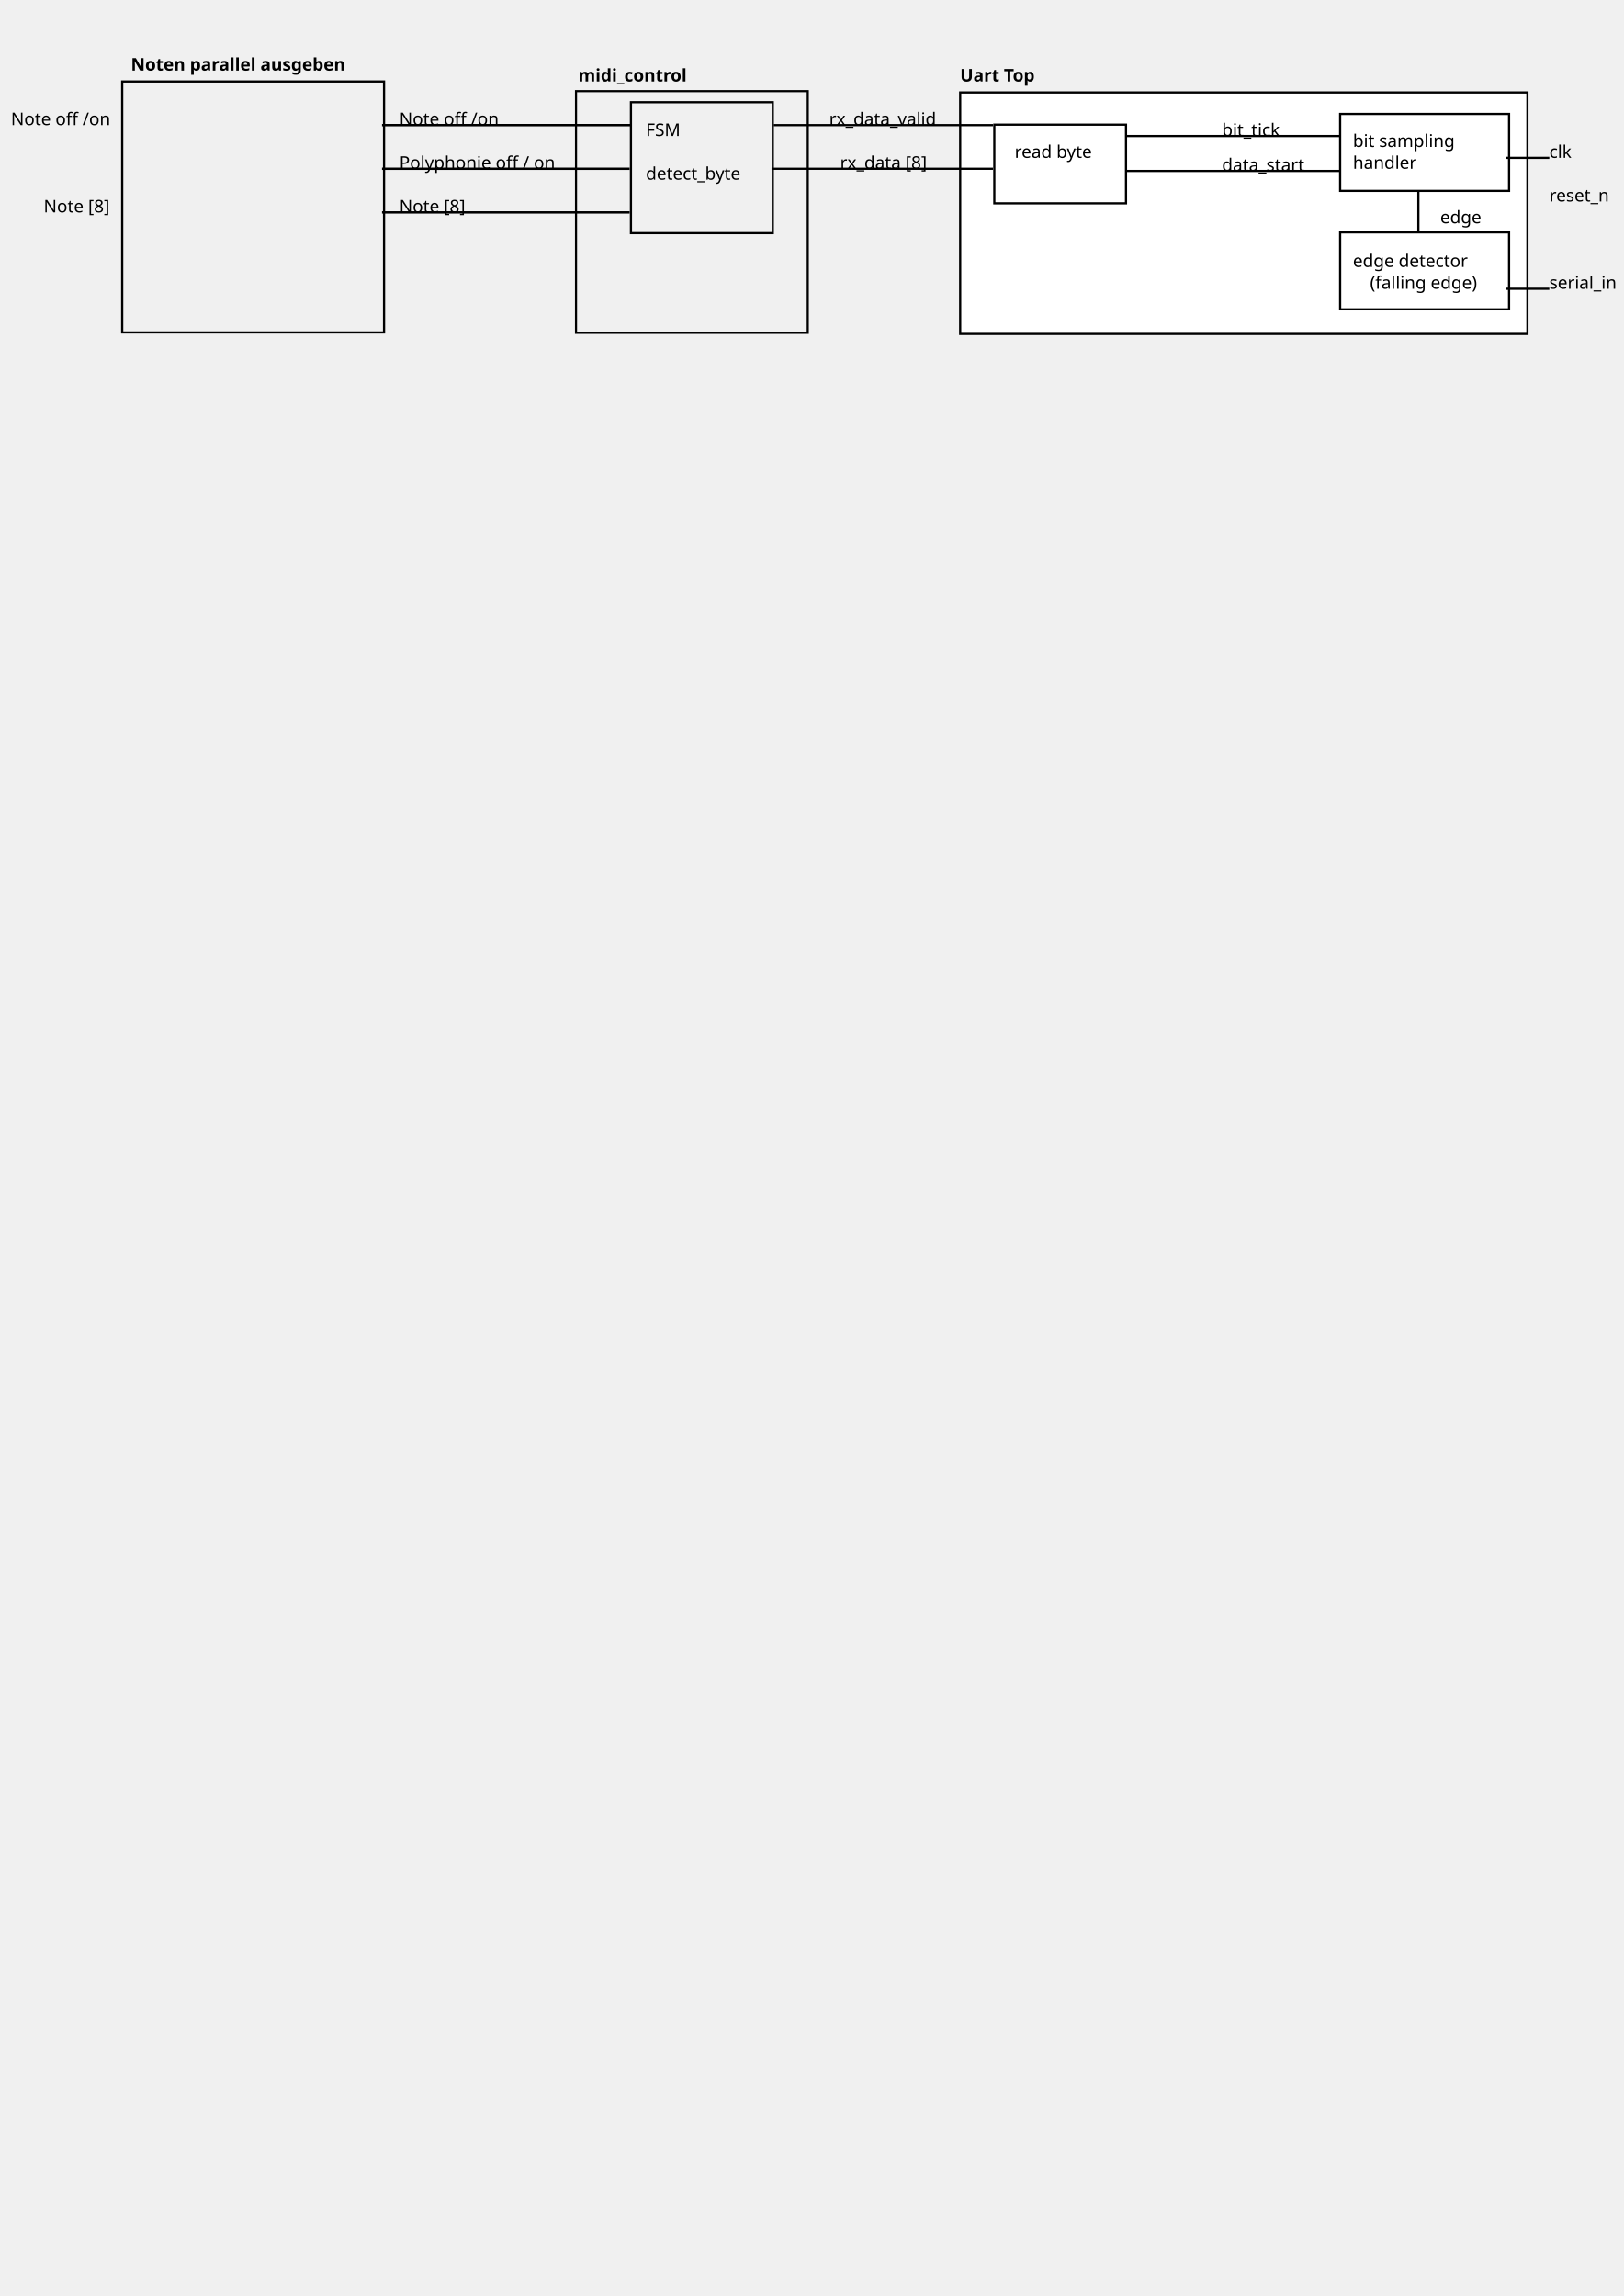
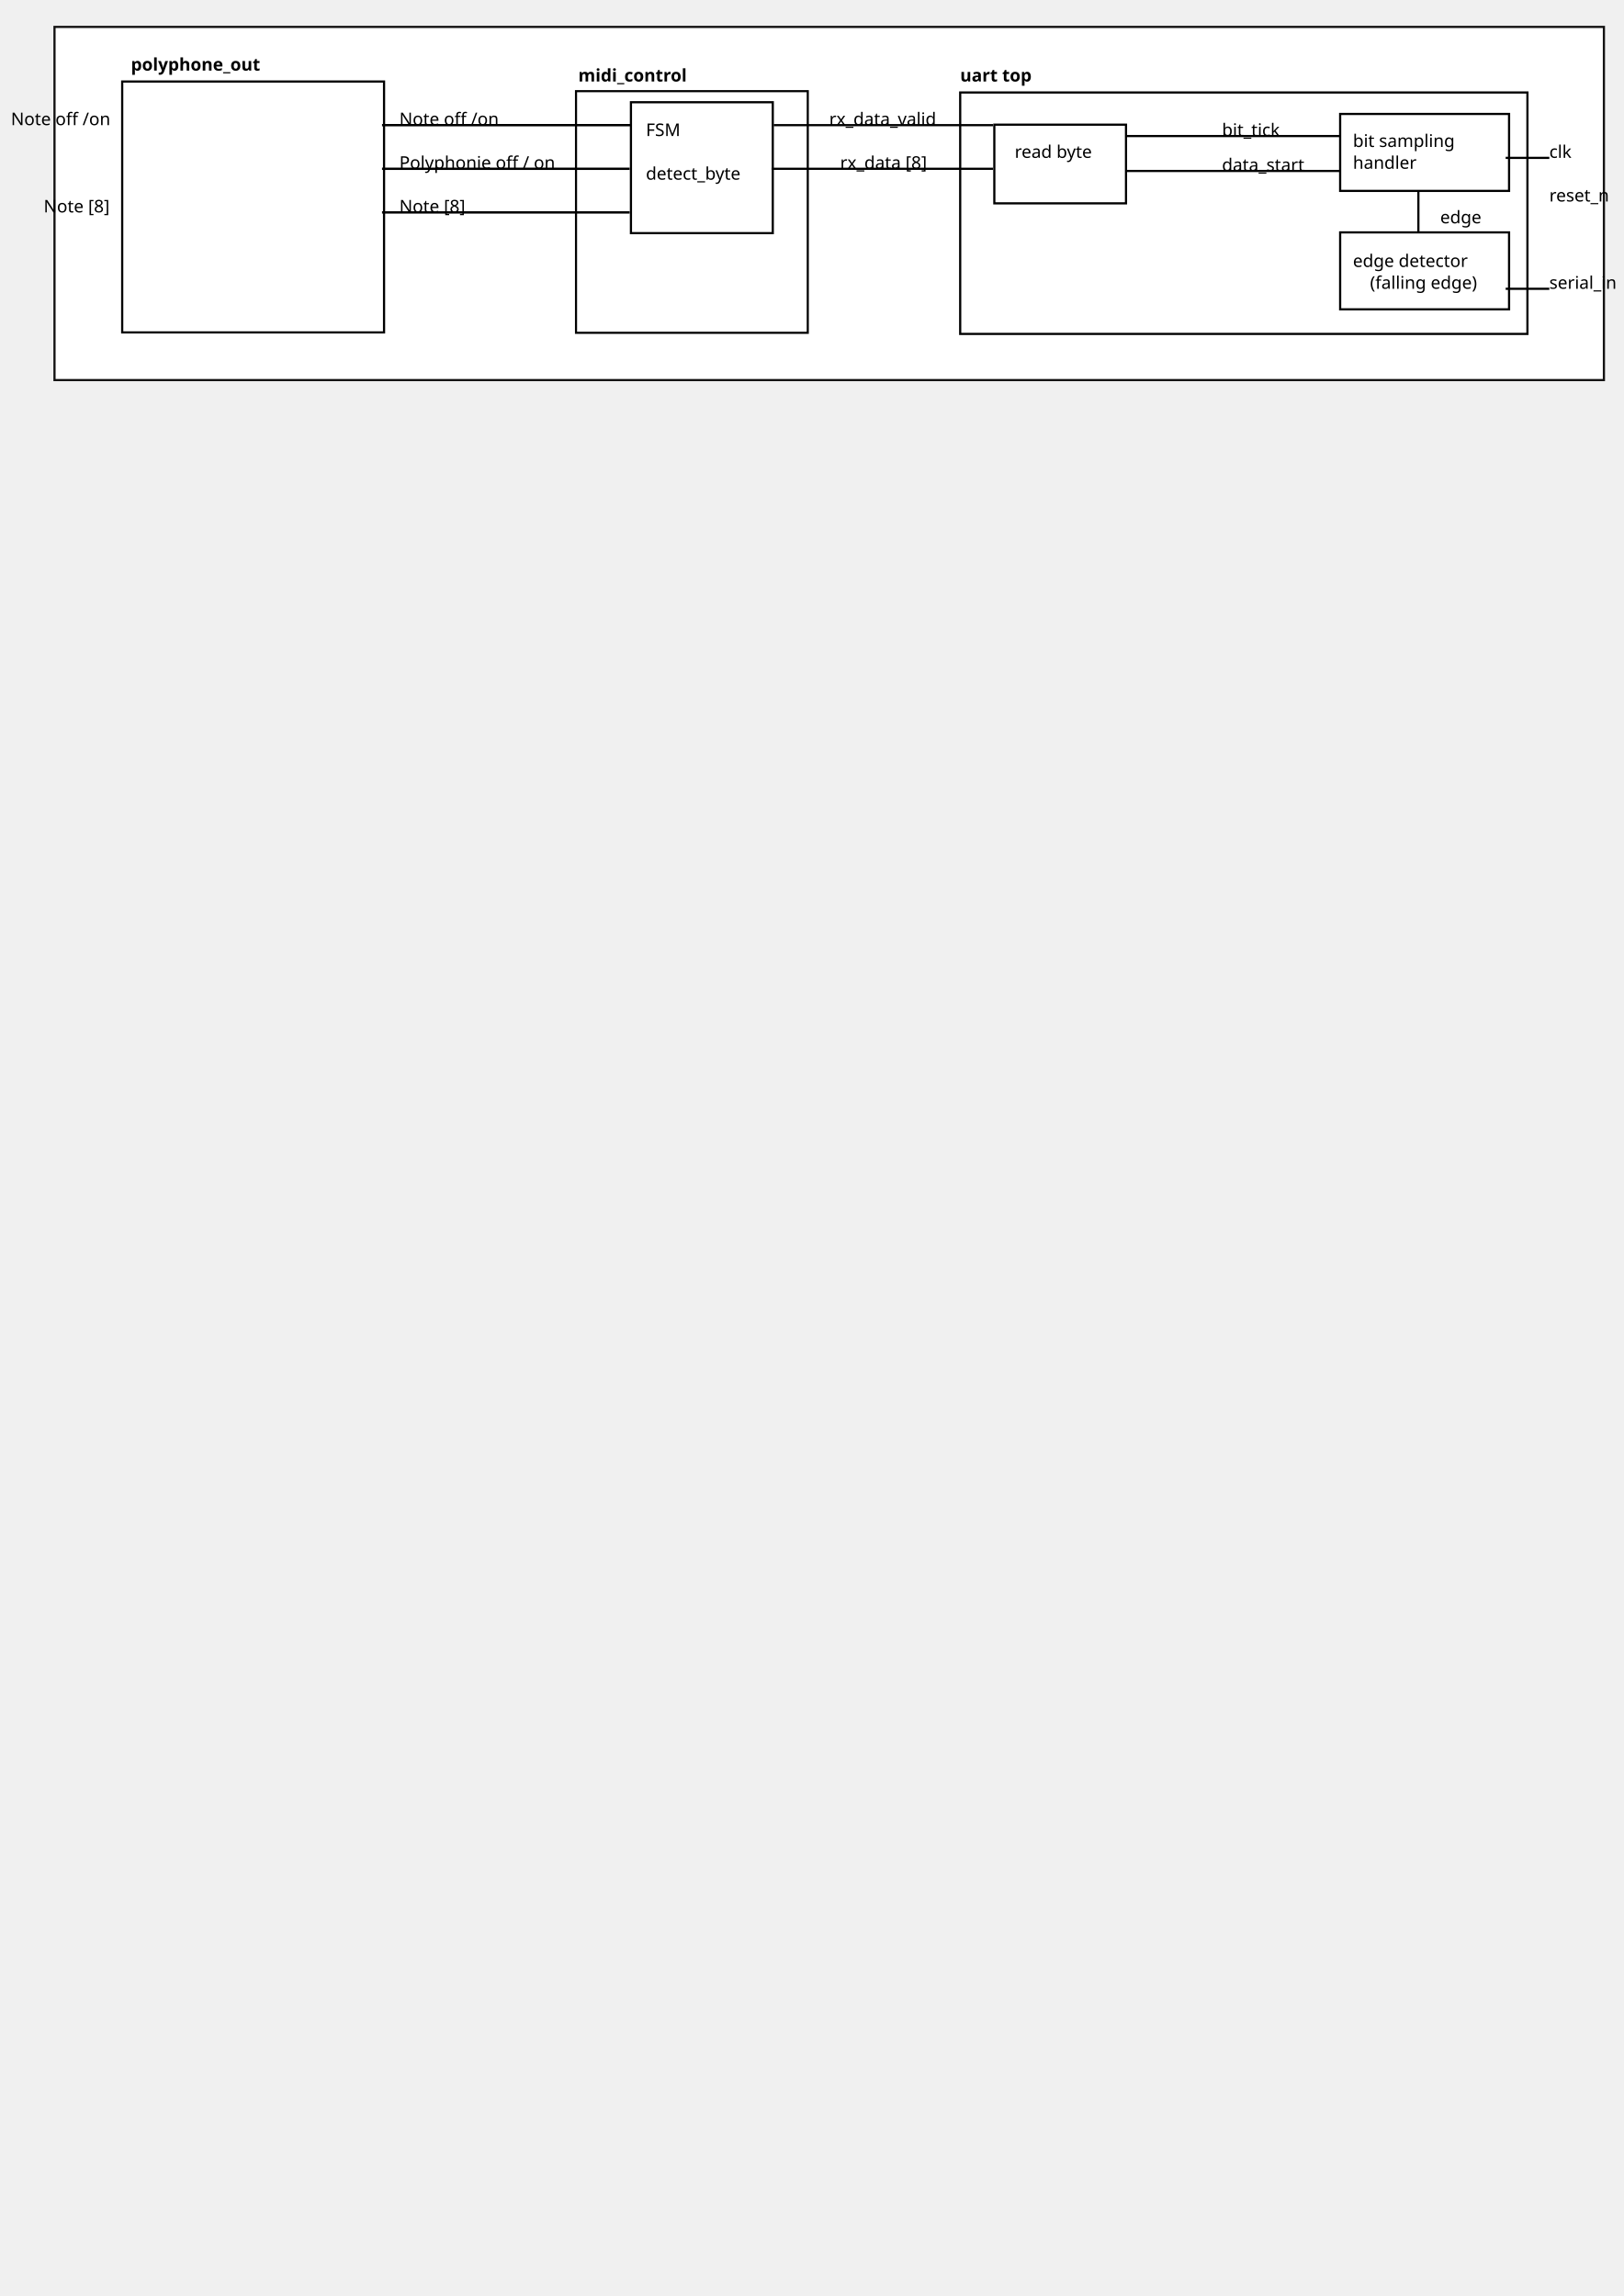
<svg xmlns="http://www.w3.org/2000/svg" width="744.094" height="1052.362" id="svg2" version="1.1">
  <defs id="defs4" />
  <g id="layer1">
+     <rect style="fill:#ffffff;fill-opacity:1;stroke:#131212;stroke-width:1;stroke-linecap:butt;stroke-miterlimit:4;stroke-opacity:1;stroke-dasharray:none;stroke-dashoffset:0" id="rect3145" width="710.052" height="161.869" x="24.974" y="12.336" />
    <text xml:space="preserve" style="font-size:8px;font-style:normal;font-weight:bold;line-height:125%;letter-spacing:0px;word-spacing:0px;fill:#000000;fill-opacity:1;stroke:none;font-family:Sans;-inkscape-font-specification:Sans Bold" x="440" y="37.362" id="text2989">
-       <tspan id="tspan2991" x="440" y="37.362">Uart Top</tspan>
+       <tspan id="tspan2991" x="440" y="37.362">uart top</tspan>
    </text>
    <text xml:space="preserve" style="font-size:8px;font-style:normal;font-weight:normal;line-height:125%;letter-spacing:0px;word-spacing:0px;fill:#000000;fill-opacity:1;stroke:none;font-family:Sans" x="710" y="132.362" id="text2993">
      <tspan id="tspan2995" x="710" y="132.362">serial_in</tspan>
    </text>
    <text xml:space="preserve" style="font-size:8px;font-style:normal;font-weight:normal;line-height:125%;letter-spacing:0px;word-spacing:0px;fill:#000000;fill-opacity:1;stroke:none;font-family:Sans" x="710" y="72.362" id="text2997">
      <tspan id="tspan2999" x="710" y="72.362">clk</tspan>
    </text>
    <text xml:space="preserve" style="font-size:8px;font-style:normal;font-weight:normal;line-height:125%;letter-spacing:0px;word-spacing:0px;fill:#000000;fill-opacity:1;stroke:none;font-family:Sans" x="710" y="92.362" id="text3001">
      <tspan id="tspan3003" x="710" y="92.362">reset_n</tspan>
    </text>
    <text xml:space="preserve" style="font-size:8px;font-style:normal;font-weight:normal;line-height:125%;letter-spacing:0px;word-spacing:0px;fill:#000000;fill-opacity:1;stroke:none;font-family:Sans" x="385" y="77.362" id="text3005">
      <tspan id="tspan3007" x="385" y="77.362">rx_data [8]</tspan>
    </text>
    <text xml:space="preserve" style="font-size:8px;font-style:normal;font-weight:normal;line-height:125%;letter-spacing:0px;word-spacing:0px;fill:#000000;fill-opacity:1;stroke:none;font-family:Sans" x="380" y="57.362" id="text3009">
      <tspan id="tspan3011" x="380" y="57.362">rx_data_valid</tspan>
    </text>
    <rect style="fill:#ffffff;fill-opacity:1;stroke:#000000;stroke-width:1;stroke-miterlimit:4;stroke-opacity:1;stroke-dasharray:none;stroke-dashoffset:0" id="rect3013" width="259.948" height="110.662" x="440.026" y="42.388" />
    <rect style="fill:#ffffff;fill-opacity:1;stroke:#000000;stroke-width:1;stroke-miterlimit:4;stroke-opacity:1;stroke-dasharray:none;stroke-dashoffset:0" id="rect3049" width="60.347" height="36.061" x="455.668" y="57.142" />
    <text xml:space="preserve" style="font-size:8px;font-style:normal;font-weight:normal;line-height:125%;letter-spacing:0px;word-spacing:0px;fill:#000000;fill-opacity:1;stroke:none;font-family:Sans" x="465" y="72.362" id="text3051">
      <tspan x="465" y="72.362" id="tspan4087">read byte</tspan>
    </text>
    <flowRoot xml:space="preserve" id="flowRoot3055" style="fill:black;stroke:none;stroke-opacity:1;stroke-width:1px;stroke-linejoin:miter;stroke-linecap:butt;fill-opacity:1;font-family:Sans;font-style:normal;font-weight:normal;font-size:8px;line-height:125%;letter-spacing:0px;word-spacing:0px">
      <flowRegion id="flowRegion3057">
        <rect id="rect3059" width="64.286" height="82.857" x="216.429" y="61.291" />
      </flowRegion>
      <flowPara id="flowPara3061" />
    </flowRoot>
    <text xml:space="preserve" style="font-size:8px;font-style:normal;font-weight:normal;line-height:125%;letter-spacing:0px;word-spacing:0px;fill:#000000;fill-opacity:1;stroke:none;font-family:Sans" x="620" y="122.362" id="text3074">
      <tspan id="tspan3076" x="620" y="122.362">Flankendetektor</tspan>
    </text>
    <path style="fill:none;stroke:#000000;stroke-width:1;stroke-linecap:butt;stroke-linejoin:miter;stroke-miterlimit:4;stroke-opacity:1;stroke-dasharray:none" d="m 650,109.317 0,-22.338" id="path4058" />
    <rect style="fill:#ffffff;fill-opacity:1;stroke:#000000;stroke-width:1;stroke-miterlimit:4;stroke-opacity:1;stroke-dasharray:none;stroke-dashoffset:0" id="rect3049-3" width="77.411" height="35.268" x="614.152" y="106.514" />
    <path style="fill:none;stroke:#000000;stroke-width:1px;stroke-linecap:butt;stroke-linejoin:miter;stroke-opacity:1" d="m 616,62.362 -100,0" id="path4093" />
    <path style="fill:none;stroke:#000000;stroke-width:1px;stroke-linecap:butt;stroke-linejoin:miter;stroke-opacity:1" d="m 615.857,78.362 -100,0" id="path4093-7" />
    <rect style="fill:#ffffff;fill-opacity:1;stroke:#000000;stroke-width:1;stroke-miterlimit:4;stroke-opacity:1;stroke-dasharray:none;stroke-dashoffset:0" id="rect3049-3-5" width="77.411" height="35.268" x="614.152" y="52.228" />
    <text xml:space="preserve" style="font-size:8px;font-style:normal;font-weight:normal;line-height:125%;letter-spacing:0px;word-spacing:0px;fill:#000000;fill-opacity:1;stroke:none;font-family:Sans" x="620" y="67.362" id="text3065">
      <tspan id="tspan3067" x="620" y="67.362">bit sampling</tspan>
      <tspan x="620" y="77.362" id="tspan3104">handler</tspan>
    </text>
    <path style="fill:none;stroke:#000000;stroke-width:1px;stroke-linecap:butt;stroke-linejoin:miter;stroke-opacity:1" d="m 690,132.362 20,0" id="path4044" />
    <path style="fill:none;stroke:#000000;stroke-width:1px;stroke-linecap:butt;stroke-linejoin:miter;stroke-opacity:1" d="m 690,72.362 20,0" id="path4046" />
    <text xml:space="preserve" style="font-size:8px;font-style:normal;font-weight:normal;line-height:125%;letter-spacing:0px;word-spacing:0px;fill:#000000;fill-opacity:1;stroke:none;font-family:Sans" x="560" y="62.362" id="text4050">
      <tspan id="tspan4052" x="560" y="62.362">bit_tick</tspan>
    </text>
    <text xml:space="preserve" style="font-size:8px;font-style:normal;font-weight:normal;line-height:125%;letter-spacing:0px;word-spacing:0px;fill:#000000;fill-opacity:1;stroke:none;font-family:Sans" x="560" y="78.362" id="text4054">
      <tspan id="tspan4056" x="560" y="78.362">data_start</tspan>
    </text>
    <text xml:space="preserve" style="font-size:8px;font-style:normal;font-weight:normal;line-height:125%;letter-spacing:0px;word-spacing:0px;fill:#000000;fill-opacity:1;stroke:none;font-family:Sans" x="660" y="102.362" id="text4064">
      <tspan id="tspan4066" x="660" y="102.362">edge</tspan>
    </text>
    <text xml:space="preserve" style="font-size:8px;font-style:normal;font-weight:normal;line-height:125%;letter-spacing:0px;word-spacing:0px;fill:#000000;fill-opacity:1;stroke:none;font-family:Sans" x="620" y="122.362" id="text3074-0-3">
      <tspan id="tspan3076-6-1" x="620" y="122.362">edge detector</tspan>
    </text>
    <text xml:space="preserve" style="font-size:8px;font-style:normal;font-weight:normal;line-height:125%;letter-spacing:0px;word-spacing:0px;fill:#000000;fill-opacity:1;stroke:none;font-family:Sans" x="627.857" y="132.362" id="text4113">
      <tspan id="tspan4115" x="627.857" y="132.362">(falling edge)</tspan>
    </text>
    <flowRoot xml:space="preserve" id="flowRoot4121" style="fill:black;stroke:none;stroke-opacity:1;stroke-width:1px;stroke-linejoin:miter;stroke-linecap:butt;fill-opacity:1;font-family:Sans;font-style:normal;font-weight:normal;font-size:8px;line-height:125%;letter-spacing:0px;word-spacing:0px">
      <flowRegion id="flowRegion4123">
        <rect id="rect4125" width="250" height="165.714" x="-24.286" y="253.076" />
      </flowRegion>
      <flowPara id="flowPara4127" />
    </flowRoot>
    <rect style="fill:none;stroke:#000000;stroke-width:0.962;stroke-miterlimit:4;stroke-opacity:1;stroke-dasharray:none;stroke-dashoffset:0" id="rect3278" width="106.208" height="110.759" x="263.97" y="41.781" />
    <text xml:space="preserve" style="font-size:8px;font-style:normal;font-weight:bold;line-height:125%;letter-spacing:0px;word-spacing:0px;fill:#000000;fill-opacity:1;stroke:none;font-family:Sans;-inkscape-font-specification:Sans Bold" x="265" y="37.362" id="text3280">
      <tspan id="tspan3282" x="265" y="37.362">midi_control</tspan>
    </text>
    <rect style="fill:none;stroke:#000000;stroke-width:1;stroke-miterlimit:4;stroke-opacity:1;stroke-dasharray:none;stroke-dashoffset:0" id="rect4061" width="65" height="60" x="289.142" y="46.857" />
    <text xml:space="preserve" style="font-size:8px;font-style:normal;font-weight:normal;line-height:125%;letter-spacing:0px;word-spacing:0px;fill:#000000;fill-opacity:1;stroke:none;font-family:Sans" x="296" y="62.362" id="text4063">
      <tspan id="tspan4065" x="296" y="62.362">FSM</tspan>
    </text>
    <text xml:space="preserve" style="font-size:8px;font-style:normal;font-weight:normal;line-height:125%;letter-spacing:0px;word-spacing:0px;fill:#000000;fill-opacity:1;stroke:none;font-family:Sans" x="183" y="57.362" id="text4071">
      <tspan id="tspan4073" x="183" y="57.362">Note off /on</tspan>
    </text>
    <text xml:space="preserve" style="font-size:8px;font-style:normal;font-weight:normal;line-height:125%;letter-spacing:0px;word-spacing:0px;fill:#000000;fill-opacity:1;stroke:none;font-family:Sans" x="183" y="77.362" id="text4075">
      <tspan id="tspan4077" x="183" y="77.362">Polyphonie off / on</tspan>
    </text>
    <text xml:space="preserve" style="font-size:8px;font-style:normal;font-weight:normal;line-height:125%;letter-spacing:0px;word-spacing:0px;fill:#000000;fill-opacity:1;stroke:none;font-family:Sans" x="183" y="97.362" id="text4079">
      <tspan id="tspan4081" x="183" y="97.362">Note [8]</tspan>
    </text>
    <text xml:space="preserve" style="font-size:8px;font-style:normal;font-weight:normal;line-height:125%;letter-spacing:0px;word-spacing:0px;fill:#000000;fill-opacity:1;stroke:none;font-family:Sans" x="760.14" y="131.103" id="text4083">
      <tspan id="tspan4085" x="760.14" y="131.103">[3 bytes ]</tspan>
    </text>
    <text xml:space="preserve" style="font-size:8px;font-style:normal;font-weight:normal;line-height:125%;letter-spacing:0px;word-spacing:0px;fill:#000000;fill-opacity:1;stroke:none;font-family:Sans" x="296" y="82.362" id="text4089">
      <tspan id="tspan4091" x="296" y="82.362">detect_byte</tspan>
    </text>
    <path style="fill:none;stroke:#000000;stroke-width:1.068px;stroke-linecap:butt;stroke-linejoin:miter;stroke-opacity:1" d="m 289.072,57.362 -114.002,0" id="path4095" />
    <path style="fill:none;stroke:#000000;stroke-width:1.065px;stroke-linecap:butt;stroke-linejoin:miter;stroke-opacity:1" d="m 288.57,77.362 -113.502,0" id="path4097" />
    <path style="fill:none;stroke:#000000;stroke-width:1.065px;stroke-linecap:butt;stroke-linejoin:miter;stroke-opacity:1" d="m 288.57,97.362 -113.502,0" id="path4099" />
    <rect style="fill:none;stroke:#000000;stroke-width:1;stroke-miterlimit:4;stroke-opacity:1;stroke-dasharray:none;stroke-dashoffset:0" id="rect4101" width="120" height="115" x="56" y="37.362" />
    <text xml:space="preserve" style="font-size:8px;font-style:normal;font-weight:bold;line-height:125%;letter-spacing:0px;word-spacing:0px;fill:#000000;fill-opacity:1;stroke:none;font-family:Sans;-inkscape-font-specification:Sans Bold" x="60" y="32.362" id="text4103">
-       <tspan id="tspan4105" x="60" y="32.362">Noten parallel ausgeben</tspan>
+       <tspan id="tspan4105" x="60" y="32.362">polyphone_out</tspan>
    </text>
    <path style="fill:none;stroke:#000000;stroke-width:1;stroke-linecap:butt;stroke-linejoin:miter;stroke-opacity:1;stroke-miterlimit:4;stroke-dasharray:none" d="m 354.584,57.362 100.479,0" id="path4056" />
    <path style="fill:none;stroke:#000000;stroke-width:1;stroke-linecap:butt;stroke-linejoin:miter;stroke-opacity:1;stroke-miterlimit:4;stroke-dasharray:none" d="m 353.578,77.362 101.481,0" id="path4059" />
    <text xml:space="preserve" style="font-size:8px;font-style:normal;font-weight:normal;line-height:125%;letter-spacing:0px;word-spacing:0px;fill:#000000;fill-opacity:1;stroke:none;font-family:Sans" x="5" y="57.362" id="text4071-4">
      <tspan id="tspan4073-1" x="5" y="57.362">Note off /on</tspan>
    </text>
    <text xml:space="preserve" style="font-size:8px;font-style:normal;font-weight:normal;line-height:125%;letter-spacing:0px;word-spacing:0px;fill:#000000;fill-opacity:1;stroke:none;font-family:Sans" x="20" y="97.362" id="text4079-7">
      <tspan id="tspan4081-6" x="20" y="97.362">Note [8]</tspan>
    </text>
  </g>
</svg>
